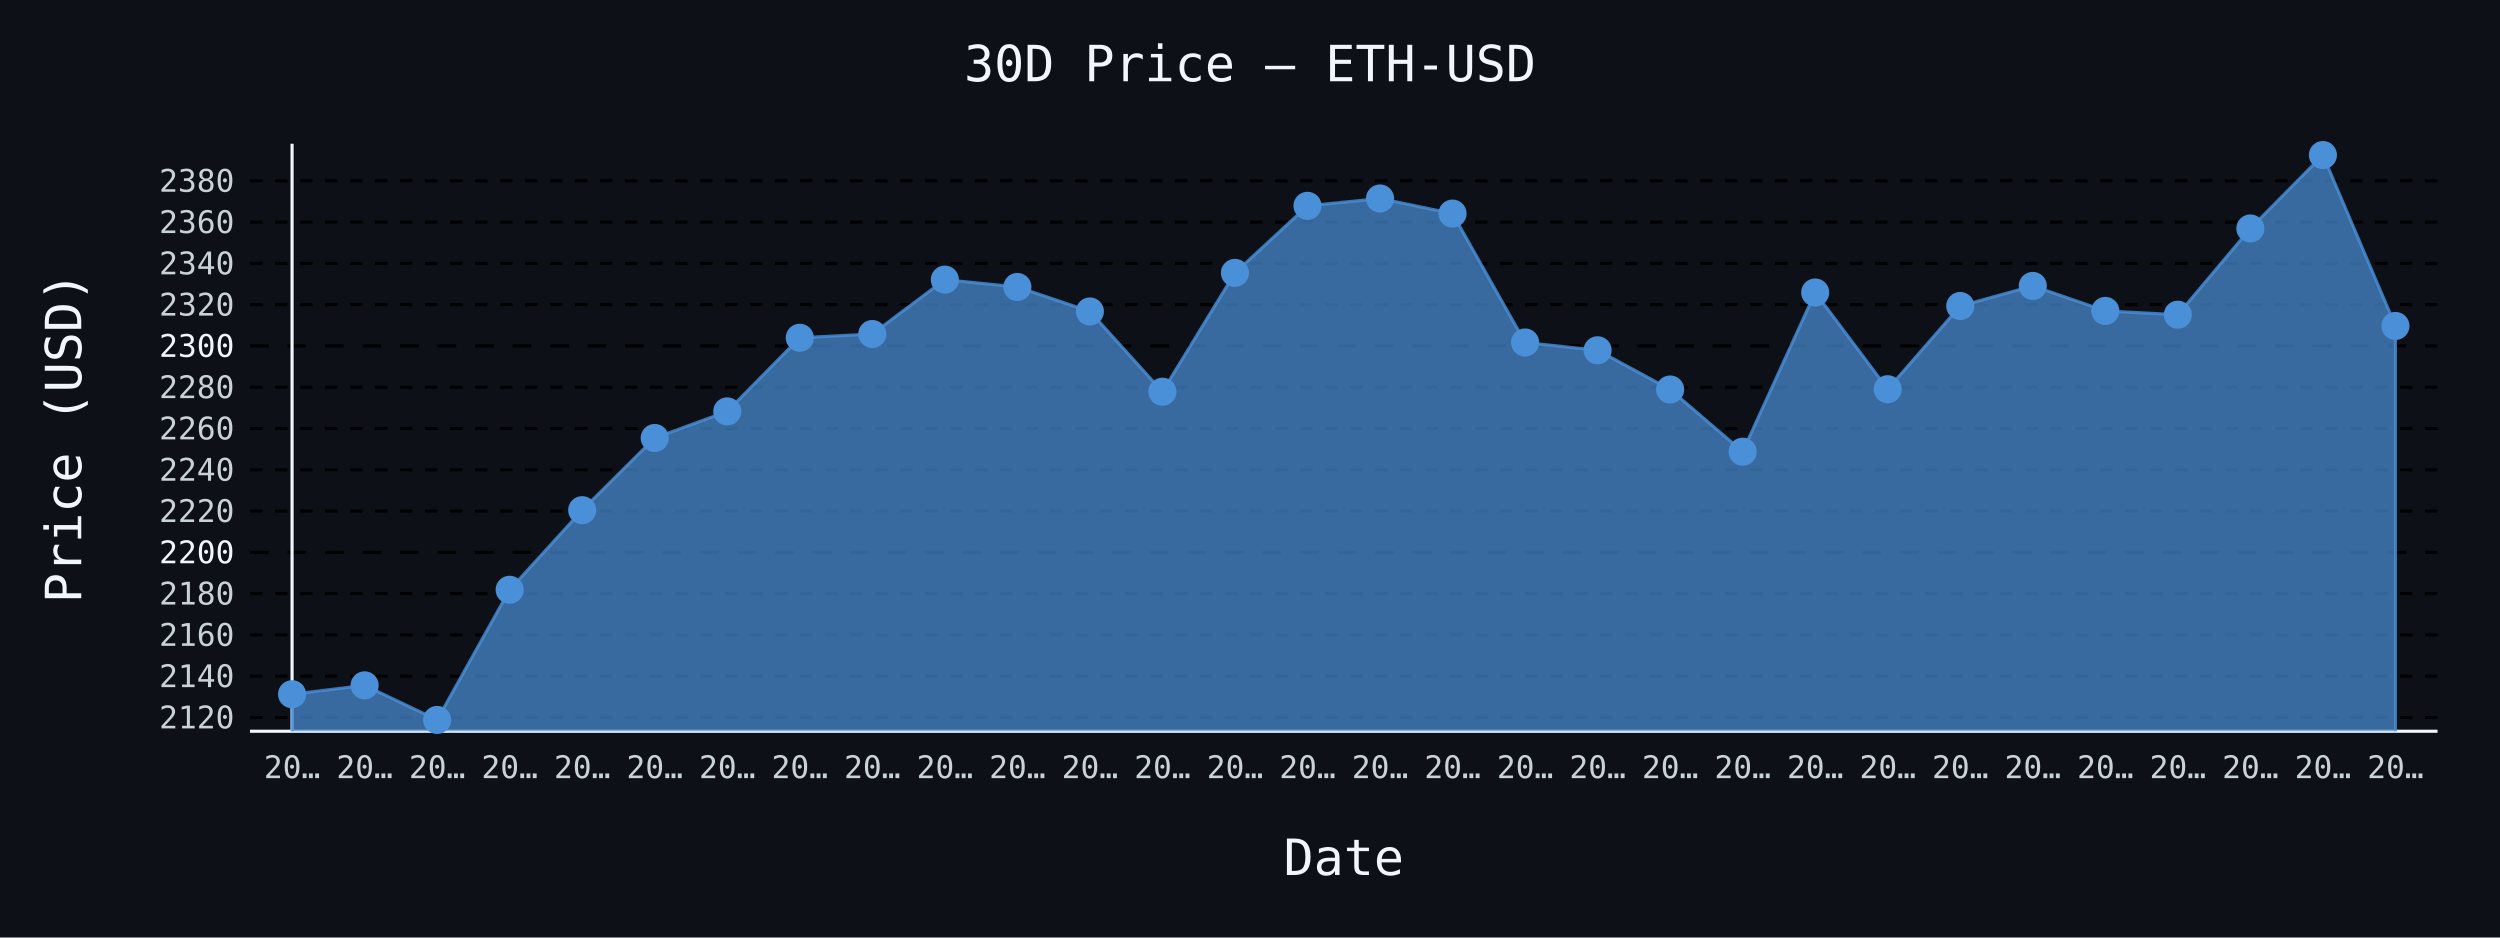
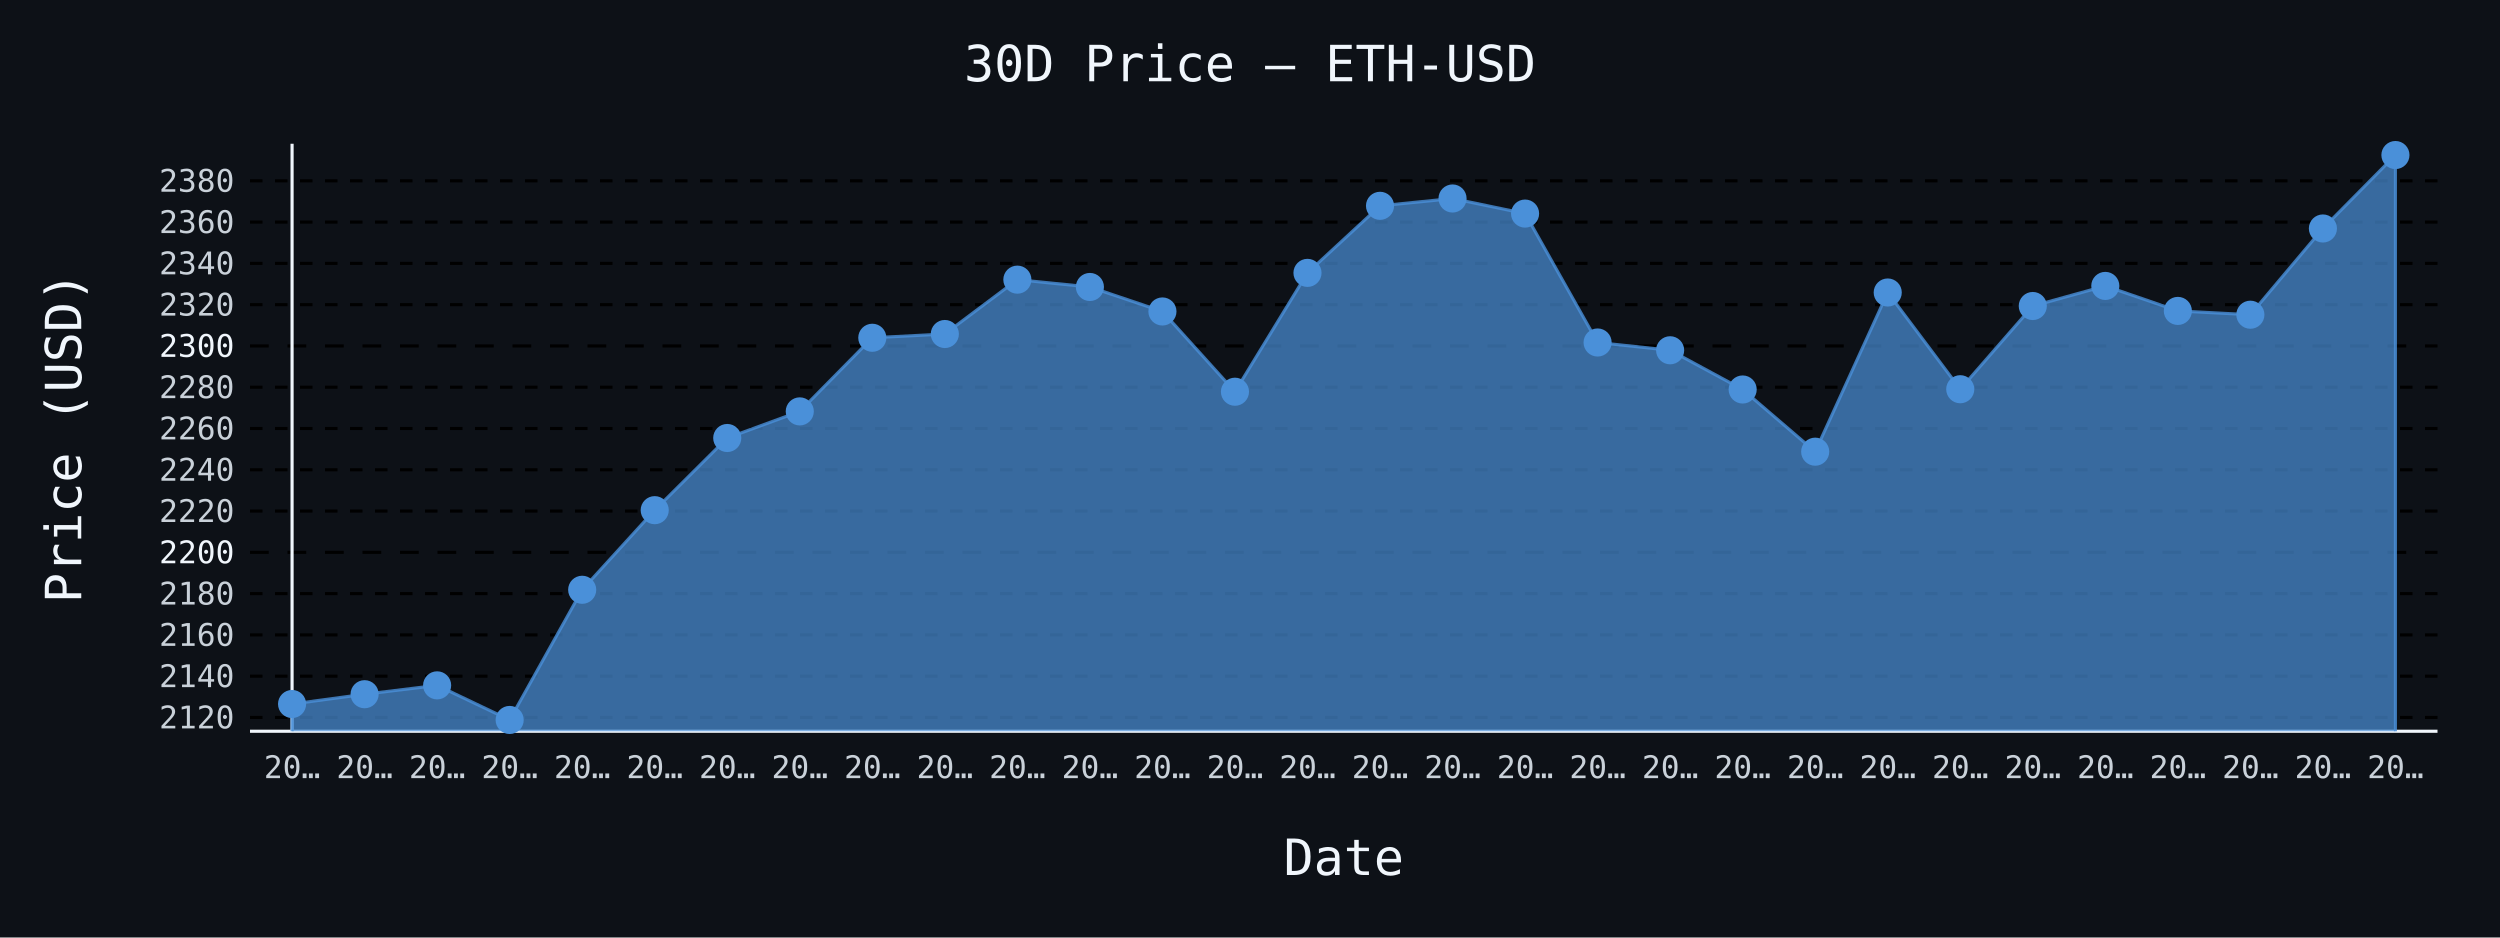
- <svg xmlns="http://www.w3.org/2000/svg" id="chart-6a2cfadd-2ae7-4c83-ae7d-1a1ca1c51bc3" class="pygal-chart" viewBox="0 0 800 300">
+ <svg xmlns="http://www.w3.org/2000/svg" id="chart-3704f799-3c1b-4b40-81d3-529fd04d5cfd" class="pygal-chart" viewBox="0 0 800 300">
  <defs>
-     <style type="text/css">#chart-6a2cfadd-2ae7-4c83-ae7d-1a1ca1c51bc3{-webkit-user-select:none;-webkit-font-smoothing:antialiased;font-family:monospace}#chart-6a2cfadd-2ae7-4c83-ae7d-1a1ca1c51bc3 .title{font-family:monospace;font-size:16px}#chart-6a2cfadd-2ae7-4c83-ae7d-1a1ca1c51bc3 .legends .legend text{font-family:monospace;font-size:14px}#chart-6a2cfadd-2ae7-4c83-ae7d-1a1ca1c51bc3 .axis text{font-family:monospace;font-size:10px}#chart-6a2cfadd-2ae7-4c83-ae7d-1a1ca1c51bc3 .axis text.major{font-family:monospace;font-size:10px}#chart-6a2cfadd-2ae7-4c83-ae7d-1a1ca1c51bc3 .text-overlay text.value{font-family:monospace;font-size:16px}#chart-6a2cfadd-2ae7-4c83-ae7d-1a1ca1c51bc3 .text-overlay text.label{font-family:monospace;font-size:10px}#chart-6a2cfadd-2ae7-4c83-ae7d-1a1ca1c51bc3 .tooltip{font-family:monospace;font-size:14px}#chart-6a2cfadd-2ae7-4c83-ae7d-1a1ca1c51bc3 text.no_data{font-family:monospace;font-size:64px}
- #chart-6a2cfadd-2ae7-4c83-ae7d-1a1ca1c51bc3{background-color:#0d1117}#chart-6a2cfadd-2ae7-4c83-ae7d-1a1ca1c51bc3 path,#chart-6a2cfadd-2ae7-4c83-ae7d-1a1ca1c51bc3 line,#chart-6a2cfadd-2ae7-4c83-ae7d-1a1ca1c51bc3 rect,#chart-6a2cfadd-2ae7-4c83-ae7d-1a1ca1c51bc3 circle{-webkit-transition:150ms;-moz-transition:150ms;transition:150ms}#chart-6a2cfadd-2ae7-4c83-ae7d-1a1ca1c51bc3 .graph &gt; .background{fill:#0d1117}#chart-6a2cfadd-2ae7-4c83-ae7d-1a1ca1c51bc3 .plot &gt; .background{fill:#0d1117}#chart-6a2cfadd-2ae7-4c83-ae7d-1a1ca1c51bc3 .graph{fill:#c9d1d9}#chart-6a2cfadd-2ae7-4c83-ae7d-1a1ca1c51bc3 text.no_data{fill:#f0f6fc}#chart-6a2cfadd-2ae7-4c83-ae7d-1a1ca1c51bc3 .title{fill:#f0f6fc}#chart-6a2cfadd-2ae7-4c83-ae7d-1a1ca1c51bc3 .legends .legend text{fill:#c9d1d9}#chart-6a2cfadd-2ae7-4c83-ae7d-1a1ca1c51bc3 .legends .legend:hover text{fill:#f0f6fc}#chart-6a2cfadd-2ae7-4c83-ae7d-1a1ca1c51bc3 .axis .line{stroke:#f0f6fc}#chart-6a2cfadd-2ae7-4c83-ae7d-1a1ca1c51bc3 .axis .guide.line{stroke:#8b949e}#chart-6a2cfadd-2ae7-4c83-ae7d-1a1ca1c51bc3 .axis .major.line{stroke:#c9d1d9}#chart-6a2cfadd-2ae7-4c83-ae7d-1a1ca1c51bc3 .axis text.major{fill:#f0f6fc}#chart-6a2cfadd-2ae7-4c83-ae7d-1a1ca1c51bc3 .axis.y .guides:hover .guide.line,#chart-6a2cfadd-2ae7-4c83-ae7d-1a1ca1c51bc3 .line-graph .axis.x .guides:hover .guide.line,#chart-6a2cfadd-2ae7-4c83-ae7d-1a1ca1c51bc3 .stackedline-graph .axis.x .guides:hover .guide.line,#chart-6a2cfadd-2ae7-4c83-ae7d-1a1ca1c51bc3 .xy-graph .axis.x .guides:hover .guide.line{stroke:#f0f6fc}#chart-6a2cfadd-2ae7-4c83-ae7d-1a1ca1c51bc3 .axis .guides:hover text{fill:#f0f6fc}#chart-6a2cfadd-2ae7-4c83-ae7d-1a1ca1c51bc3 .reactive{fill-opacity:.7;stroke-opacity:.8;stroke-width:1}#chart-6a2cfadd-2ae7-4c83-ae7d-1a1ca1c51bc3 .ci{stroke:#c9d1d9}#chart-6a2cfadd-2ae7-4c83-ae7d-1a1ca1c51bc3 .reactive.active,#chart-6a2cfadd-2ae7-4c83-ae7d-1a1ca1c51bc3 .active .reactive{fill-opacity:.8;stroke-opacity:.9;stroke-width:4}#chart-6a2cfadd-2ae7-4c83-ae7d-1a1ca1c51bc3 .ci .reactive.active{stroke-width:1.5}#chart-6a2cfadd-2ae7-4c83-ae7d-1a1ca1c51bc3 .series text{fill:#f0f6fc}#chart-6a2cfadd-2ae7-4c83-ae7d-1a1ca1c51bc3 .tooltip rect{fill:#0d1117;stroke:#f0f6fc;-webkit-transition:opacity 150ms;-moz-transition:opacity 150ms;transition:opacity 150ms}#chart-6a2cfadd-2ae7-4c83-ae7d-1a1ca1c51bc3 .tooltip .label{fill:#c9d1d9}#chart-6a2cfadd-2ae7-4c83-ae7d-1a1ca1c51bc3 .tooltip .label{fill:#c9d1d9}#chart-6a2cfadd-2ae7-4c83-ae7d-1a1ca1c51bc3 .tooltip .legend{font-size:.8em;fill:#8b949e}#chart-6a2cfadd-2ae7-4c83-ae7d-1a1ca1c51bc3 .tooltip .x_label{font-size:.6em;fill:#f0f6fc}#chart-6a2cfadd-2ae7-4c83-ae7d-1a1ca1c51bc3 .tooltip .xlink{font-size:.5em;text-decoration:underline}#chart-6a2cfadd-2ae7-4c83-ae7d-1a1ca1c51bc3 .tooltip .value{font-size:1.5em}#chart-6a2cfadd-2ae7-4c83-ae7d-1a1ca1c51bc3 .bound{font-size:.5em}#chart-6a2cfadd-2ae7-4c83-ae7d-1a1ca1c51bc3 .max-value{font-size:.75em;fill:#8b949e}#chart-6a2cfadd-2ae7-4c83-ae7d-1a1ca1c51bc3 .map-element{fill:#0d1117;stroke:#8b949e !important}#chart-6a2cfadd-2ae7-4c83-ae7d-1a1ca1c51bc3 .map-element .reactive{fill-opacity:inherit;stroke-opacity:inherit}#chart-6a2cfadd-2ae7-4c83-ae7d-1a1ca1c51bc3 .color-0,#chart-6a2cfadd-2ae7-4c83-ae7d-1a1ca1c51bc3 .color-0 a:visited{stroke:#4a90d9;fill:#4a90d9}#chart-6a2cfadd-2ae7-4c83-ae7d-1a1ca1c51bc3 .text-overlay .color-0 text{fill:black}
- #chart-6a2cfadd-2ae7-4c83-ae7d-1a1ca1c51bc3 text.no_data{text-anchor:middle}#chart-6a2cfadd-2ae7-4c83-ae7d-1a1ca1c51bc3 .guide.line{fill:none}#chart-6a2cfadd-2ae7-4c83-ae7d-1a1ca1c51bc3 .centered{text-anchor:middle}#chart-6a2cfadd-2ae7-4c83-ae7d-1a1ca1c51bc3 .title{text-anchor:middle}#chart-6a2cfadd-2ae7-4c83-ae7d-1a1ca1c51bc3 .legends .legend text{fill-opacity:1}#chart-6a2cfadd-2ae7-4c83-ae7d-1a1ca1c51bc3 .axis.x text{text-anchor:middle}#chart-6a2cfadd-2ae7-4c83-ae7d-1a1ca1c51bc3 .axis.x:not(.web) text[transform]{text-anchor:start}#chart-6a2cfadd-2ae7-4c83-ae7d-1a1ca1c51bc3 .axis.x:not(.web) text[transform].backwards{text-anchor:end}#chart-6a2cfadd-2ae7-4c83-ae7d-1a1ca1c51bc3 .axis.y text{text-anchor:end}#chart-6a2cfadd-2ae7-4c83-ae7d-1a1ca1c51bc3 .axis.y text[transform].backwards{text-anchor:start}#chart-6a2cfadd-2ae7-4c83-ae7d-1a1ca1c51bc3 .axis.y2 text{text-anchor:start}#chart-6a2cfadd-2ae7-4c83-ae7d-1a1ca1c51bc3 .axis.y2 text[transform].backwards{text-anchor:end}#chart-6a2cfadd-2ae7-4c83-ae7d-1a1ca1c51bc3 .axis .guide.line{stroke-dasharray:4,4;stroke:black}#chart-6a2cfadd-2ae7-4c83-ae7d-1a1ca1c51bc3 .axis .major.guide.line{stroke-dasharray:6,6;stroke:black}#chart-6a2cfadd-2ae7-4c83-ae7d-1a1ca1c51bc3 .horizontal .axis.y .guide.line,#chart-6a2cfadd-2ae7-4c83-ae7d-1a1ca1c51bc3 .horizontal .axis.y2 .guide.line,#chart-6a2cfadd-2ae7-4c83-ae7d-1a1ca1c51bc3 .vertical .axis.x .guide.line{opacity:0}#chart-6a2cfadd-2ae7-4c83-ae7d-1a1ca1c51bc3 .horizontal .axis.always_show .guide.line,#chart-6a2cfadd-2ae7-4c83-ae7d-1a1ca1c51bc3 .vertical .axis.always_show .guide.line{opacity:1 !important}#chart-6a2cfadd-2ae7-4c83-ae7d-1a1ca1c51bc3 .axis.y .guides:hover .guide.line,#chart-6a2cfadd-2ae7-4c83-ae7d-1a1ca1c51bc3 .axis.y2 .guides:hover .guide.line,#chart-6a2cfadd-2ae7-4c83-ae7d-1a1ca1c51bc3 .axis.x .guides:hover .guide.line{opacity:1}#chart-6a2cfadd-2ae7-4c83-ae7d-1a1ca1c51bc3 .axis .guides:hover text{opacity:1}#chart-6a2cfadd-2ae7-4c83-ae7d-1a1ca1c51bc3 .nofill{fill:none}#chart-6a2cfadd-2ae7-4c83-ae7d-1a1ca1c51bc3 .subtle-fill{fill-opacity:.2}#chart-6a2cfadd-2ae7-4c83-ae7d-1a1ca1c51bc3 .dot{stroke-width:1px;fill-opacity:1;stroke-opacity:1}#chart-6a2cfadd-2ae7-4c83-ae7d-1a1ca1c51bc3 .dot.active{stroke-width:5px}#chart-6a2cfadd-2ae7-4c83-ae7d-1a1ca1c51bc3 .dot.negative{fill:transparent}#chart-6a2cfadd-2ae7-4c83-ae7d-1a1ca1c51bc3 text,#chart-6a2cfadd-2ae7-4c83-ae7d-1a1ca1c51bc3 tspan{stroke:none !important}#chart-6a2cfadd-2ae7-4c83-ae7d-1a1ca1c51bc3 .series text.active{opacity:1}#chart-6a2cfadd-2ae7-4c83-ae7d-1a1ca1c51bc3 .tooltip rect{fill-opacity:.95;stroke-width:.5}#chart-6a2cfadd-2ae7-4c83-ae7d-1a1ca1c51bc3 .tooltip text{fill-opacity:1}#chart-6a2cfadd-2ae7-4c83-ae7d-1a1ca1c51bc3 .showable{visibility:hidden}#chart-6a2cfadd-2ae7-4c83-ae7d-1a1ca1c51bc3 .showable.shown{visibility:visible}#chart-6a2cfadd-2ae7-4c83-ae7d-1a1ca1c51bc3 .gauge-background{fill:rgba(229,229,229,1);stroke:none}#chart-6a2cfadd-2ae7-4c83-ae7d-1a1ca1c51bc3 .bg-lines{stroke:#0d1117;stroke-width:2px}</style>
+     <style type="text/css">#chart-3704f799-3c1b-4b40-81d3-529fd04d5cfd{-webkit-user-select:none;-webkit-font-smoothing:antialiased;font-family:monospace}#chart-3704f799-3c1b-4b40-81d3-529fd04d5cfd .title{font-family:monospace;font-size:16px}#chart-3704f799-3c1b-4b40-81d3-529fd04d5cfd .legends .legend text{font-family:monospace;font-size:14px}#chart-3704f799-3c1b-4b40-81d3-529fd04d5cfd .axis text{font-family:monospace;font-size:10px}#chart-3704f799-3c1b-4b40-81d3-529fd04d5cfd .axis text.major{font-family:monospace;font-size:10px}#chart-3704f799-3c1b-4b40-81d3-529fd04d5cfd .text-overlay text.value{font-family:monospace;font-size:16px}#chart-3704f799-3c1b-4b40-81d3-529fd04d5cfd .text-overlay text.label{font-family:monospace;font-size:10px}#chart-3704f799-3c1b-4b40-81d3-529fd04d5cfd .tooltip{font-family:monospace;font-size:14px}#chart-3704f799-3c1b-4b40-81d3-529fd04d5cfd text.no_data{font-family:monospace;font-size:64px}
+ #chart-3704f799-3c1b-4b40-81d3-529fd04d5cfd{background-color:#0d1117}#chart-3704f799-3c1b-4b40-81d3-529fd04d5cfd path,#chart-3704f799-3c1b-4b40-81d3-529fd04d5cfd line,#chart-3704f799-3c1b-4b40-81d3-529fd04d5cfd rect,#chart-3704f799-3c1b-4b40-81d3-529fd04d5cfd circle{-webkit-transition:150ms;-moz-transition:150ms;transition:150ms}#chart-3704f799-3c1b-4b40-81d3-529fd04d5cfd .graph &gt; .background{fill:#0d1117}#chart-3704f799-3c1b-4b40-81d3-529fd04d5cfd .plot &gt; .background{fill:#0d1117}#chart-3704f799-3c1b-4b40-81d3-529fd04d5cfd .graph{fill:#c9d1d9}#chart-3704f799-3c1b-4b40-81d3-529fd04d5cfd text.no_data{fill:#f0f6fc}#chart-3704f799-3c1b-4b40-81d3-529fd04d5cfd .title{fill:#f0f6fc}#chart-3704f799-3c1b-4b40-81d3-529fd04d5cfd .legends .legend text{fill:#c9d1d9}#chart-3704f799-3c1b-4b40-81d3-529fd04d5cfd .legends .legend:hover text{fill:#f0f6fc}#chart-3704f799-3c1b-4b40-81d3-529fd04d5cfd .axis .line{stroke:#f0f6fc}#chart-3704f799-3c1b-4b40-81d3-529fd04d5cfd .axis .guide.line{stroke:#8b949e}#chart-3704f799-3c1b-4b40-81d3-529fd04d5cfd .axis .major.line{stroke:#c9d1d9}#chart-3704f799-3c1b-4b40-81d3-529fd04d5cfd .axis text.major{fill:#f0f6fc}#chart-3704f799-3c1b-4b40-81d3-529fd04d5cfd .axis.y .guides:hover .guide.line,#chart-3704f799-3c1b-4b40-81d3-529fd04d5cfd .line-graph .axis.x .guides:hover .guide.line,#chart-3704f799-3c1b-4b40-81d3-529fd04d5cfd .stackedline-graph .axis.x .guides:hover .guide.line,#chart-3704f799-3c1b-4b40-81d3-529fd04d5cfd .xy-graph .axis.x .guides:hover .guide.line{stroke:#f0f6fc}#chart-3704f799-3c1b-4b40-81d3-529fd04d5cfd .axis .guides:hover text{fill:#f0f6fc}#chart-3704f799-3c1b-4b40-81d3-529fd04d5cfd .reactive{fill-opacity:.7;stroke-opacity:.8;stroke-width:1}#chart-3704f799-3c1b-4b40-81d3-529fd04d5cfd .ci{stroke:#c9d1d9}#chart-3704f799-3c1b-4b40-81d3-529fd04d5cfd .reactive.active,#chart-3704f799-3c1b-4b40-81d3-529fd04d5cfd .active .reactive{fill-opacity:.8;stroke-opacity:.9;stroke-width:4}#chart-3704f799-3c1b-4b40-81d3-529fd04d5cfd .ci .reactive.active{stroke-width:1.5}#chart-3704f799-3c1b-4b40-81d3-529fd04d5cfd .series text{fill:#f0f6fc}#chart-3704f799-3c1b-4b40-81d3-529fd04d5cfd .tooltip rect{fill:#0d1117;stroke:#f0f6fc;-webkit-transition:opacity 150ms;-moz-transition:opacity 150ms;transition:opacity 150ms}#chart-3704f799-3c1b-4b40-81d3-529fd04d5cfd .tooltip .label{fill:#c9d1d9}#chart-3704f799-3c1b-4b40-81d3-529fd04d5cfd .tooltip .label{fill:#c9d1d9}#chart-3704f799-3c1b-4b40-81d3-529fd04d5cfd .tooltip .legend{font-size:.8em;fill:#8b949e}#chart-3704f799-3c1b-4b40-81d3-529fd04d5cfd .tooltip .x_label{font-size:.6em;fill:#f0f6fc}#chart-3704f799-3c1b-4b40-81d3-529fd04d5cfd .tooltip .xlink{font-size:.5em;text-decoration:underline}#chart-3704f799-3c1b-4b40-81d3-529fd04d5cfd .tooltip .value{font-size:1.5em}#chart-3704f799-3c1b-4b40-81d3-529fd04d5cfd .bound{font-size:.5em}#chart-3704f799-3c1b-4b40-81d3-529fd04d5cfd .max-value{font-size:.75em;fill:#8b949e}#chart-3704f799-3c1b-4b40-81d3-529fd04d5cfd .map-element{fill:#0d1117;stroke:#8b949e !important}#chart-3704f799-3c1b-4b40-81d3-529fd04d5cfd .map-element .reactive{fill-opacity:inherit;stroke-opacity:inherit}#chart-3704f799-3c1b-4b40-81d3-529fd04d5cfd .color-0,#chart-3704f799-3c1b-4b40-81d3-529fd04d5cfd .color-0 a:visited{stroke:#4a90d9;fill:#4a90d9}#chart-3704f799-3c1b-4b40-81d3-529fd04d5cfd .text-overlay .color-0 text{fill:black}
+ #chart-3704f799-3c1b-4b40-81d3-529fd04d5cfd text.no_data{text-anchor:middle}#chart-3704f799-3c1b-4b40-81d3-529fd04d5cfd .guide.line{fill:none}#chart-3704f799-3c1b-4b40-81d3-529fd04d5cfd .centered{text-anchor:middle}#chart-3704f799-3c1b-4b40-81d3-529fd04d5cfd .title{text-anchor:middle}#chart-3704f799-3c1b-4b40-81d3-529fd04d5cfd .legends .legend text{fill-opacity:1}#chart-3704f799-3c1b-4b40-81d3-529fd04d5cfd .axis.x text{text-anchor:middle}#chart-3704f799-3c1b-4b40-81d3-529fd04d5cfd .axis.x:not(.web) text[transform]{text-anchor:start}#chart-3704f799-3c1b-4b40-81d3-529fd04d5cfd .axis.x:not(.web) text[transform].backwards{text-anchor:end}#chart-3704f799-3c1b-4b40-81d3-529fd04d5cfd .axis.y text{text-anchor:end}#chart-3704f799-3c1b-4b40-81d3-529fd04d5cfd .axis.y text[transform].backwards{text-anchor:start}#chart-3704f799-3c1b-4b40-81d3-529fd04d5cfd .axis.y2 text{text-anchor:start}#chart-3704f799-3c1b-4b40-81d3-529fd04d5cfd .axis.y2 text[transform].backwards{text-anchor:end}#chart-3704f799-3c1b-4b40-81d3-529fd04d5cfd .axis .guide.line{stroke-dasharray:4,4;stroke:black}#chart-3704f799-3c1b-4b40-81d3-529fd04d5cfd .axis .major.guide.line{stroke-dasharray:6,6;stroke:black}#chart-3704f799-3c1b-4b40-81d3-529fd04d5cfd .horizontal .axis.y .guide.line,#chart-3704f799-3c1b-4b40-81d3-529fd04d5cfd .horizontal .axis.y2 .guide.line,#chart-3704f799-3c1b-4b40-81d3-529fd04d5cfd .vertical .axis.x .guide.line{opacity:0}#chart-3704f799-3c1b-4b40-81d3-529fd04d5cfd .horizontal .axis.always_show .guide.line,#chart-3704f799-3c1b-4b40-81d3-529fd04d5cfd .vertical .axis.always_show .guide.line{opacity:1 !important}#chart-3704f799-3c1b-4b40-81d3-529fd04d5cfd .axis.y .guides:hover .guide.line,#chart-3704f799-3c1b-4b40-81d3-529fd04d5cfd .axis.y2 .guides:hover .guide.line,#chart-3704f799-3c1b-4b40-81d3-529fd04d5cfd .axis.x .guides:hover .guide.line{opacity:1}#chart-3704f799-3c1b-4b40-81d3-529fd04d5cfd .axis .guides:hover text{opacity:1}#chart-3704f799-3c1b-4b40-81d3-529fd04d5cfd .nofill{fill:none}#chart-3704f799-3c1b-4b40-81d3-529fd04d5cfd .subtle-fill{fill-opacity:.2}#chart-3704f799-3c1b-4b40-81d3-529fd04d5cfd .dot{stroke-width:1px;fill-opacity:1;stroke-opacity:1}#chart-3704f799-3c1b-4b40-81d3-529fd04d5cfd .dot.active{stroke-width:5px}#chart-3704f799-3c1b-4b40-81d3-529fd04d5cfd .dot.negative{fill:transparent}#chart-3704f799-3c1b-4b40-81d3-529fd04d5cfd text,#chart-3704f799-3c1b-4b40-81d3-529fd04d5cfd tspan{stroke:none !important}#chart-3704f799-3c1b-4b40-81d3-529fd04d5cfd .series text.active{opacity:1}#chart-3704f799-3c1b-4b40-81d3-529fd04d5cfd .tooltip rect{fill-opacity:.95;stroke-width:.5}#chart-3704f799-3c1b-4b40-81d3-529fd04d5cfd .tooltip text{fill-opacity:1}#chart-3704f799-3c1b-4b40-81d3-529fd04d5cfd .showable{visibility:hidden}#chart-3704f799-3c1b-4b40-81d3-529fd04d5cfd .showable.shown{visibility:visible}#chart-3704f799-3c1b-4b40-81d3-529fd04d5cfd .gauge-background{fill:rgba(229,229,229,1);stroke:none}#chart-3704f799-3c1b-4b40-81d3-529fd04d5cfd .bg-lines{stroke:#0d1117;stroke-width:2px}</style>
  </defs>
  <g class="graph line-graph vertical">
    <rect x="0" y="0" width="800" height="300" class="background" />
    <g transform="translate(80, 46)" class="plot">
      <rect x="0" y="0" width="700.0" height="188" class="background" />
      <g class="axis y always_show">
        <path d="M0 188 h700" class="line" />
        <g class="guides">
          <path d="M0 183.585 h700" class="guide line" />
          <text x="-5" y="187.085" class="">2120</text>
        </g>
        <g class="guides">
          <path d="M0 170.376 h700" class="guide line" />
          <text x="-5" y="173.876" class="">2140</text>
        </g>
        <g class="guides">
          <path d="M0 157.167 h700" class="guide line" />
          <text x="-5" y="160.667" class="">2160</text>
        </g>
        <g class="guides">
          <path d="M0 143.958 h700" class="guide line" />
          <text x="-5" y="147.458" class="">2180</text>
        </g>
        <g class="guides">
          <path d="M0 130.748 h700" class="major guide line" />
          <text x="-5" y="134.248" class="major">2200</text>
        </g>
        <g class="guides">
          <path d="M0 117.539 h700" class="guide line" />
          <text x="-5" y="121.039" class="">2220</text>
        </g>
        <g class="guides">
          <path d="M0 104.33 h700" class="guide line" />
          <text x="-5" y="107.83" class="">2240</text>
        </g>
        <g class="guides">
          <path d="M0 91.12 h700" class="guide line" />
          <text x="-5" y="94.62" class="">2260</text>
        </g>
        <g class="guides">
          <path d="M0 77.911 h700" class="guide line" />
          <text x="-5" y="81.411" class="">2280</text>
        </g>
        <g class="guides">
          <path d="M0 64.702 h700" class="major guide line" />
          <text x="-5" y="68.202" class="major">2300</text>
        </g>
        <g class="guides">
          <path d="M0 51.492 h700" class="guide line" />
          <text x="-5" y="54.992" class="">2320</text>
        </g>
        <g class="guides">
          <path d="M0 38.283 h700" class="guide line" />
          <text x="-5" y="41.783" class="">2340</text>
        </g>
        <g class="guides">
          <path d="M0 25.074 h700" class="guide line" />
          <text x="-5" y="28.574" class="">2360</text>
        </g>
        <g class="guides">
          <path d="M0 11.865 h700" class="guide line" />
          <text x="-5" y="15.365" class="">2380</text>
        </g>
      </g>
      <g class="axis x">
        <g class="guides">
          <path d="M13.462 0 v188" class="line" />
          <text x="13.462" y="203.0" class="">20…</text>
        </g>
        <g class="guides">
          <path d="M36.671 0 v188" class="guide line" />
          <text x="36.671" y="203.0" class="">20…</text>
        </g>
        <g class="guides">
          <path d="M59.881 0 v188" class="guide line" />
          <text x="59.881" y="203.0" class="">20…</text>
        </g>
        <g class="guides">
          <path d="M83.09 0 v188" class="guide line" />
          <text x="83.09" y="203.0" class="">20…</text>
        </g>
        <g class="guides">
          <path d="M106.3 0 v188" class="guide line" />
          <text x="106.3" y="203.0" class="">20…</text>
        </g>
        <g class="guides">
          <path d="M129.509 0 v188" class="guide line" />
          <text x="129.509" y="203.0" class="">20…</text>
        </g>
        <g class="guides">
          <path d="M152.719 0 v188" class="guide line" />
          <text x="152.719" y="203.0" class="">20…</text>
        </g>
        <g class="guides">
          <path d="M175.928 0 v188" class="guide line" />
          <text x="175.928" y="203.0" class="">20…</text>
        </g>
        <g class="guides">
          <path d="M199.138 0 v188" class="guide line" />
          <text x="199.138" y="203.0" class="">20…</text>
        </g>
        <g class="guides">
          <path d="M222.347 0 v188" class="guide line" />
          <text x="222.347" y="203.0" class="">20…</text>
        </g>
        <g class="guides">
          <path d="M245.557 0 v188" class="guide line" />
          <text x="245.557" y="203.0" class="">20…</text>
        </g>
        <g class="guides">
          <path d="M268.767 0 v188" class="guide line" />
          <text x="268.767" y="203.0" class="">20…</text>
        </g>
        <g class="guides">
          <path d="M291.976 0 v188" class="guide line" />
          <text x="291.976" y="203.0" class="">20…</text>
        </g>
        <g class="guides">
          <path d="M315.186 0 v188" class="guide line" />
          <text x="315.186" y="203.0" class="">20…</text>
        </g>
        <g class="guides">
          <path d="M338.395 0 v188" class="guide line" />
          <text x="338.395" y="203.0" class="">20…</text>
        </g>
        <g class="guides">
          <path d="M361.605 0 v188" class="guide line" />
          <text x="361.605" y="203.0" class="">20…</text>
        </g>
        <g class="guides">
          <path d="M384.814 0 v188" class="guide line" />
          <text x="384.814" y="203.0" class="">20…</text>
        </g>
        <g class="guides">
          <path d="M408.024 0 v188" class="guide line" />
          <text x="408.024" y="203.0" class="">20…</text>
        </g>
        <g class="guides">
          <path d="M431.233 0 v188" class="guide line" />
          <text x="431.233" y="203.0" class="">20…</text>
        </g>
        <g class="guides">
          <path d="M454.443 0 v188" class="guide line" />
          <text x="454.443" y="203.0" class="">20…</text>
        </g>
        <g class="guides">
          <path d="M477.653 0 v188" class="guide line" />
          <text x="477.653" y="203.0" class="">20…</text>
        </g>
        <g class="guides">
          <path d="M500.862 0 v188" class="guide line" />
          <text x="500.862" y="203.0" class="">20…</text>
        </g>
        <g class="guides">
          <path d="M524.072 0 v188" class="guide line" />
          <text x="524.072" y="203.0" class="">20…</text>
        </g>
        <g class="guides">
          <path d="M547.281 0 v188" class="guide line" />
          <text x="547.281" y="203.0" class="">20…</text>
        </g>
        <g class="guides">
          <path d="M570.491 0 v188" class="guide line" />
          <text x="570.491" y="203.0" class="">20…</text>
        </g>
        <g class="guides">
          <path d="M593.7 0 v188" class="guide line" />
          <text x="593.7" y="203.0" class="">20…</text>
        </g>
        <g class="guides">
          <path d="M616.91 0 v188" class="guide line" />
          <text x="616.91" y="203.0" class="">20…</text>
        </g>
        <g class="guides">
          <path d="M640.119 0 v188" class="guide line" />
          <text x="640.119" y="203.0" class="">20…</text>
        </g>
        <g class="guides">
          <path d="M663.329 0 v188" class="guide line" />
          <text x="663.329" y="203.0" class="">20…</text>
        </g>
        <g class="guides">
          <path d="M686.538 0 v188" class="guide line" />
          <text x="686.538" y="203.0" class="">20…</text>
        </g>
      </g>
      <g class="series serie-0 color-0">
-         <path d="M13.462 188 L13.462 176.149 36.671 173.315 59.881 184.385 83.09 142.729 106.3 117.255 129.509 94.159 152.719 85.645 175.928 62.086 199.138 60.884 222.347 43.488 245.557 45.832 268.767 53.672 291.976 79.351 315.186 41.321 338.395 19.863 361.605 17.518 384.814 22.346 408.024 63.599 431.233 66.089 454.443 78.638 477.653 98.537 500.862 47.602 524.072 78.552 547.281 51.922 570.491 45.495 593.7 53.494 616.91 54.709 640.119 27.115 663.329 3.615 686.538 58.308 686.538 188" class="line reactive" />
+         <path d="M13.462 188 L13.462 179.279 36.671 176.149 59.881 173.315 83.09 184.385 106.3 142.729 129.509 117.255 152.719 94.159 175.928 85.645 199.138 62.086 222.347 60.884 245.557 43.488 268.767 45.832 291.976 53.672 315.186 79.351 338.395 41.321 361.605 19.863 384.814 17.518 408.024 22.346 431.233 63.599 454.443 66.089 477.653 78.638 500.862 98.537 524.072 47.602 547.281 78.552 570.491 51.922 593.7 45.495 616.91 53.494 640.119 54.709 663.329 27.115 686.538 3.615 686.538 188" class="line reactive" />
      </g>
    </g>
    <g class="titles">
      <text x="400.0" y="26" class="title plot_title">30D Price — ETH-USD</text>
      <text x="430.0" y="280" class="title">Date</text>
      <text x="0" y="166.0" class="title" transform="rotate(-90 0 140)">Price (USD)</text>
    </g>
    <g transform="translate(80, 46)" class="plot overlay">
      <g class="series serie-0 color-0">
        <g class="dots">
-           <circle cx="13.462" cy="176.149" r="4" class="dot reactive tooltip-trigger" />
-         </g>
-         <g class="dots">
-           <circle cx="36.671" cy="173.315" r="4" class="dot reactive tooltip-trigger" />
-         </g>
-         <g class="dots">
-           <circle cx="59.881" cy="184.385" r="4" class="dot reactive tooltip-trigger" />
-         </g>
-         <g class="dots">
-           <circle cx="83.09" cy="142.729" r="4" class="dot reactive tooltip-trigger" />
-         </g>
-         <g class="dots">
-           <circle cx="106.3" cy="117.255" r="4" class="dot reactive tooltip-trigger" />
-         </g>
-         <g class="dots">
-           <circle cx="129.509" cy="94.159" r="4" class="dot reactive tooltip-trigger" />
-         </g>
-         <g class="dots">
-           <circle cx="152.719" cy="85.645" r="4" class="dot reactive tooltip-trigger" />
-         </g>
-         <g class="dots">
-           <circle cx="175.928" cy="62.086" r="4" class="dot reactive tooltip-trigger" />
-         </g>
-         <g class="dots">
-           <circle cx="199.138" cy="60.884" r="4" class="dot reactive tooltip-trigger" />
-         </g>
-         <g class="dots">
-           <circle cx="222.347" cy="43.488" r="4" class="dot reactive tooltip-trigger" />
-         </g>
-         <g class="dots">
-           <circle cx="245.557" cy="45.832" r="4" class="dot reactive tooltip-trigger" />
-         </g>
-         <g class="dots">
-           <circle cx="268.767" cy="53.672" r="4" class="dot reactive tooltip-trigger" />
-         </g>
-         <g class="dots">
-           <circle cx="291.976" cy="79.351" r="4" class="dot reactive tooltip-trigger" />
-         </g>
-         <g class="dots">
-           <circle cx="315.186" cy="41.321" r="4" class="dot reactive tooltip-trigger" />
-         </g>
-         <g class="dots">
-           <circle cx="338.395" cy="19.863" r="4" class="dot reactive tooltip-trigger" />
-         </g>
-         <g class="dots">
-           <circle cx="361.605" cy="17.518" r="4" class="dot reactive tooltip-trigger" />
-         </g>
-         <g class="dots">
-           <circle cx="384.814" cy="22.346" r="4" class="dot reactive tooltip-trigger" />
-         </g>
-         <g class="dots">
-           <circle cx="408.024" cy="63.599" r="4" class="dot reactive tooltip-trigger" />
-         </g>
-         <g class="dots">
-           <circle cx="431.233" cy="66.089" r="4" class="dot reactive tooltip-trigger" />
-         </g>
-         <g class="dots">
-           <circle cx="454.443" cy="78.638" r="4" class="dot reactive tooltip-trigger" />
-         </g>
-         <g class="dots">
-           <circle cx="477.653" cy="98.537" r="4" class="dot reactive tooltip-trigger" />
-         </g>
-         <g class="dots">
-           <circle cx="500.862" cy="47.602" r="4" class="dot reactive tooltip-trigger" />
-         </g>
-         <g class="dots">
-           <circle cx="524.072" cy="78.552" r="4" class="dot reactive tooltip-trigger" />
-         </g>
-         <g class="dots">
-           <circle cx="547.281" cy="51.922" r="4" class="dot reactive tooltip-trigger" />
-         </g>
-         <g class="dots">
-           <circle cx="570.491" cy="45.495" r="4" class="dot reactive tooltip-trigger" />
-         </g>
-         <g class="dots">
-           <circle cx="593.7" cy="53.494" r="4" class="dot reactive tooltip-trigger" />
-         </g>
-         <g class="dots">
-           <circle cx="616.91" cy="54.709" r="4" class="dot reactive tooltip-trigger" />
-         </g>
-         <g class="dots">
-           <circle cx="640.119" cy="27.115" r="4" class="dot reactive tooltip-trigger" />
-         </g>
-         <g class="dots">
-           <circle cx="663.329" cy="3.615" r="4" class="dot reactive tooltip-trigger" />
-         </g>
-         <g class="dots">
-           <circle cx="686.538" cy="58.308" r="4" class="dot reactive tooltip-trigger" />
+           <circle cx="13.462" cy="179.279" r="4" class="dot reactive tooltip-trigger" />
+         </g>
+         <g class="dots">
+           <circle cx="36.671" cy="176.149" r="4" class="dot reactive tooltip-trigger" />
+         </g>
+         <g class="dots">
+           <circle cx="59.881" cy="173.315" r="4" class="dot reactive tooltip-trigger" />
+         </g>
+         <g class="dots">
+           <circle cx="83.09" cy="184.385" r="4" class="dot reactive tooltip-trigger" />
+         </g>
+         <g class="dots">
+           <circle cx="106.3" cy="142.729" r="4" class="dot reactive tooltip-trigger" />
+         </g>
+         <g class="dots">
+           <circle cx="129.509" cy="117.255" r="4" class="dot reactive tooltip-trigger" />
+         </g>
+         <g class="dots">
+           <circle cx="152.719" cy="94.159" r="4" class="dot reactive tooltip-trigger" />
+         </g>
+         <g class="dots">
+           <circle cx="175.928" cy="85.645" r="4" class="dot reactive tooltip-trigger" />
+         </g>
+         <g class="dots">
+           <circle cx="199.138" cy="62.086" r="4" class="dot reactive tooltip-trigger" />
+         </g>
+         <g class="dots">
+           <circle cx="222.347" cy="60.884" r="4" class="dot reactive tooltip-trigger" />
+         </g>
+         <g class="dots">
+           <circle cx="245.557" cy="43.488" r="4" class="dot reactive tooltip-trigger" />
+         </g>
+         <g class="dots">
+           <circle cx="268.767" cy="45.832" r="4" class="dot reactive tooltip-trigger" />
+         </g>
+         <g class="dots">
+           <circle cx="291.976" cy="53.672" r="4" class="dot reactive tooltip-trigger" />
+         </g>
+         <g class="dots">
+           <circle cx="315.186" cy="79.351" r="4" class="dot reactive tooltip-trigger" />
+         </g>
+         <g class="dots">
+           <circle cx="338.395" cy="41.321" r="4" class="dot reactive tooltip-trigger" />
+         </g>
+         <g class="dots">
+           <circle cx="361.605" cy="19.863" r="4" class="dot reactive tooltip-trigger" />
+         </g>
+         <g class="dots">
+           <circle cx="384.814" cy="17.518" r="4" class="dot reactive tooltip-trigger" />
+         </g>
+         <g class="dots">
+           <circle cx="408.024" cy="22.346" r="4" class="dot reactive tooltip-trigger" />
+         </g>
+         <g class="dots">
+           <circle cx="431.233" cy="63.599" r="4" class="dot reactive tooltip-trigger" />
+         </g>
+         <g class="dots">
+           <circle cx="454.443" cy="66.089" r="4" class="dot reactive tooltip-trigger" />
+         </g>
+         <g class="dots">
+           <circle cx="477.653" cy="78.638" r="4" class="dot reactive tooltip-trigger" />
+         </g>
+         <g class="dots">
+           <circle cx="500.862" cy="98.537" r="4" class="dot reactive tooltip-trigger" />
+         </g>
+         <g class="dots">
+           <circle cx="524.072" cy="47.602" r="4" class="dot reactive tooltip-trigger" />
+         </g>
+         <g class="dots">
+           <circle cx="547.281" cy="78.552" r="4" class="dot reactive tooltip-trigger" />
+         </g>
+         <g class="dots">
+           <circle cx="570.491" cy="51.922" r="4" class="dot reactive tooltip-trigger" />
+         </g>
+         <g class="dots">
+           <circle cx="593.7" cy="45.495" r="4" class="dot reactive tooltip-trigger" />
+         </g>
+         <g class="dots">
+           <circle cx="616.91" cy="53.494" r="4" class="dot reactive tooltip-trigger" />
+         </g>
+         <g class="dots">
+           <circle cx="640.119" cy="54.709" r="4" class="dot reactive tooltip-trigger" />
+         </g>
+         <g class="dots">
+           <circle cx="663.329" cy="27.115" r="4" class="dot reactive tooltip-trigger" />
+         </g>
+         <g class="dots">
+           <circle cx="686.538" cy="3.615" r="4" class="dot reactive tooltip-trigger" />
        </g>
      </g>
    </g>
    <g transform="translate(80, 46)" class="plot text-overlay">
      <g class="series serie-0 color-0" />
    </g>
    <g transform="translate(80, 46)" class="plot tooltip-overlay">
      <g transform="translate(0 0)" style="opacity: 0" class="tooltip">
        <rect rx="0" ry="0" width="0" height="0" class="tooltip-box" />
        <g class="text" />
      </g>
    </g>
  </g>
</svg>
